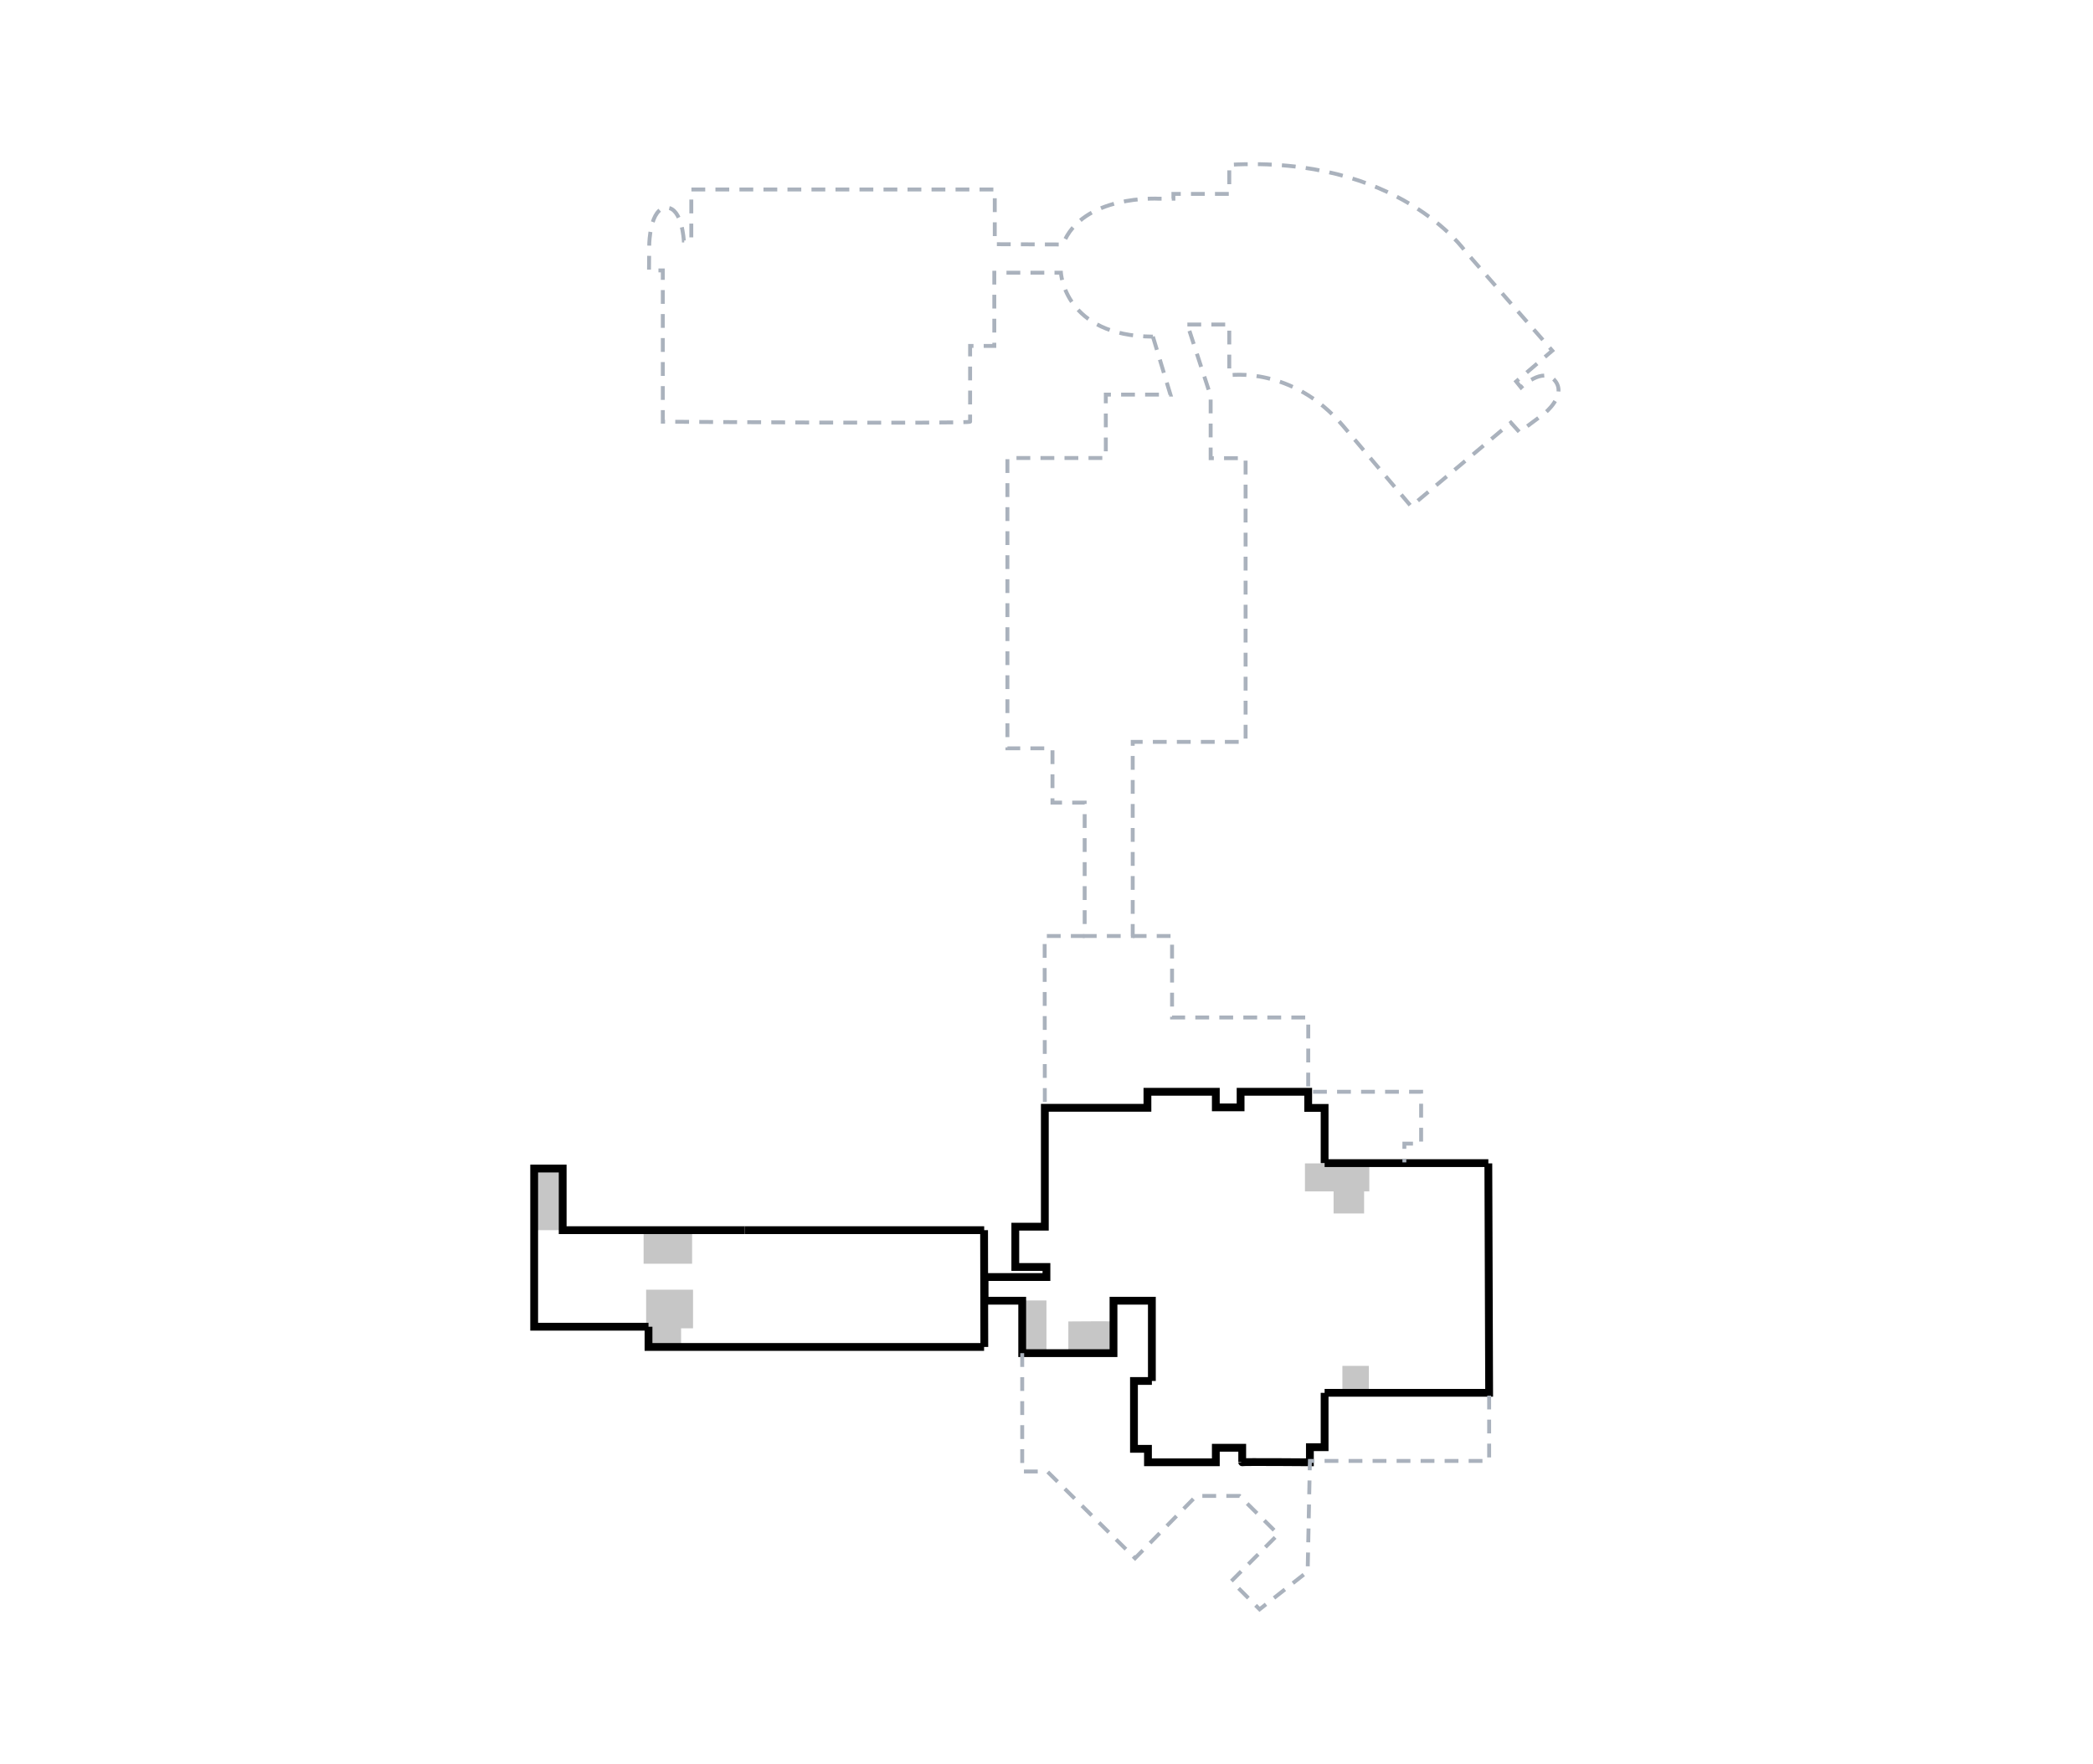
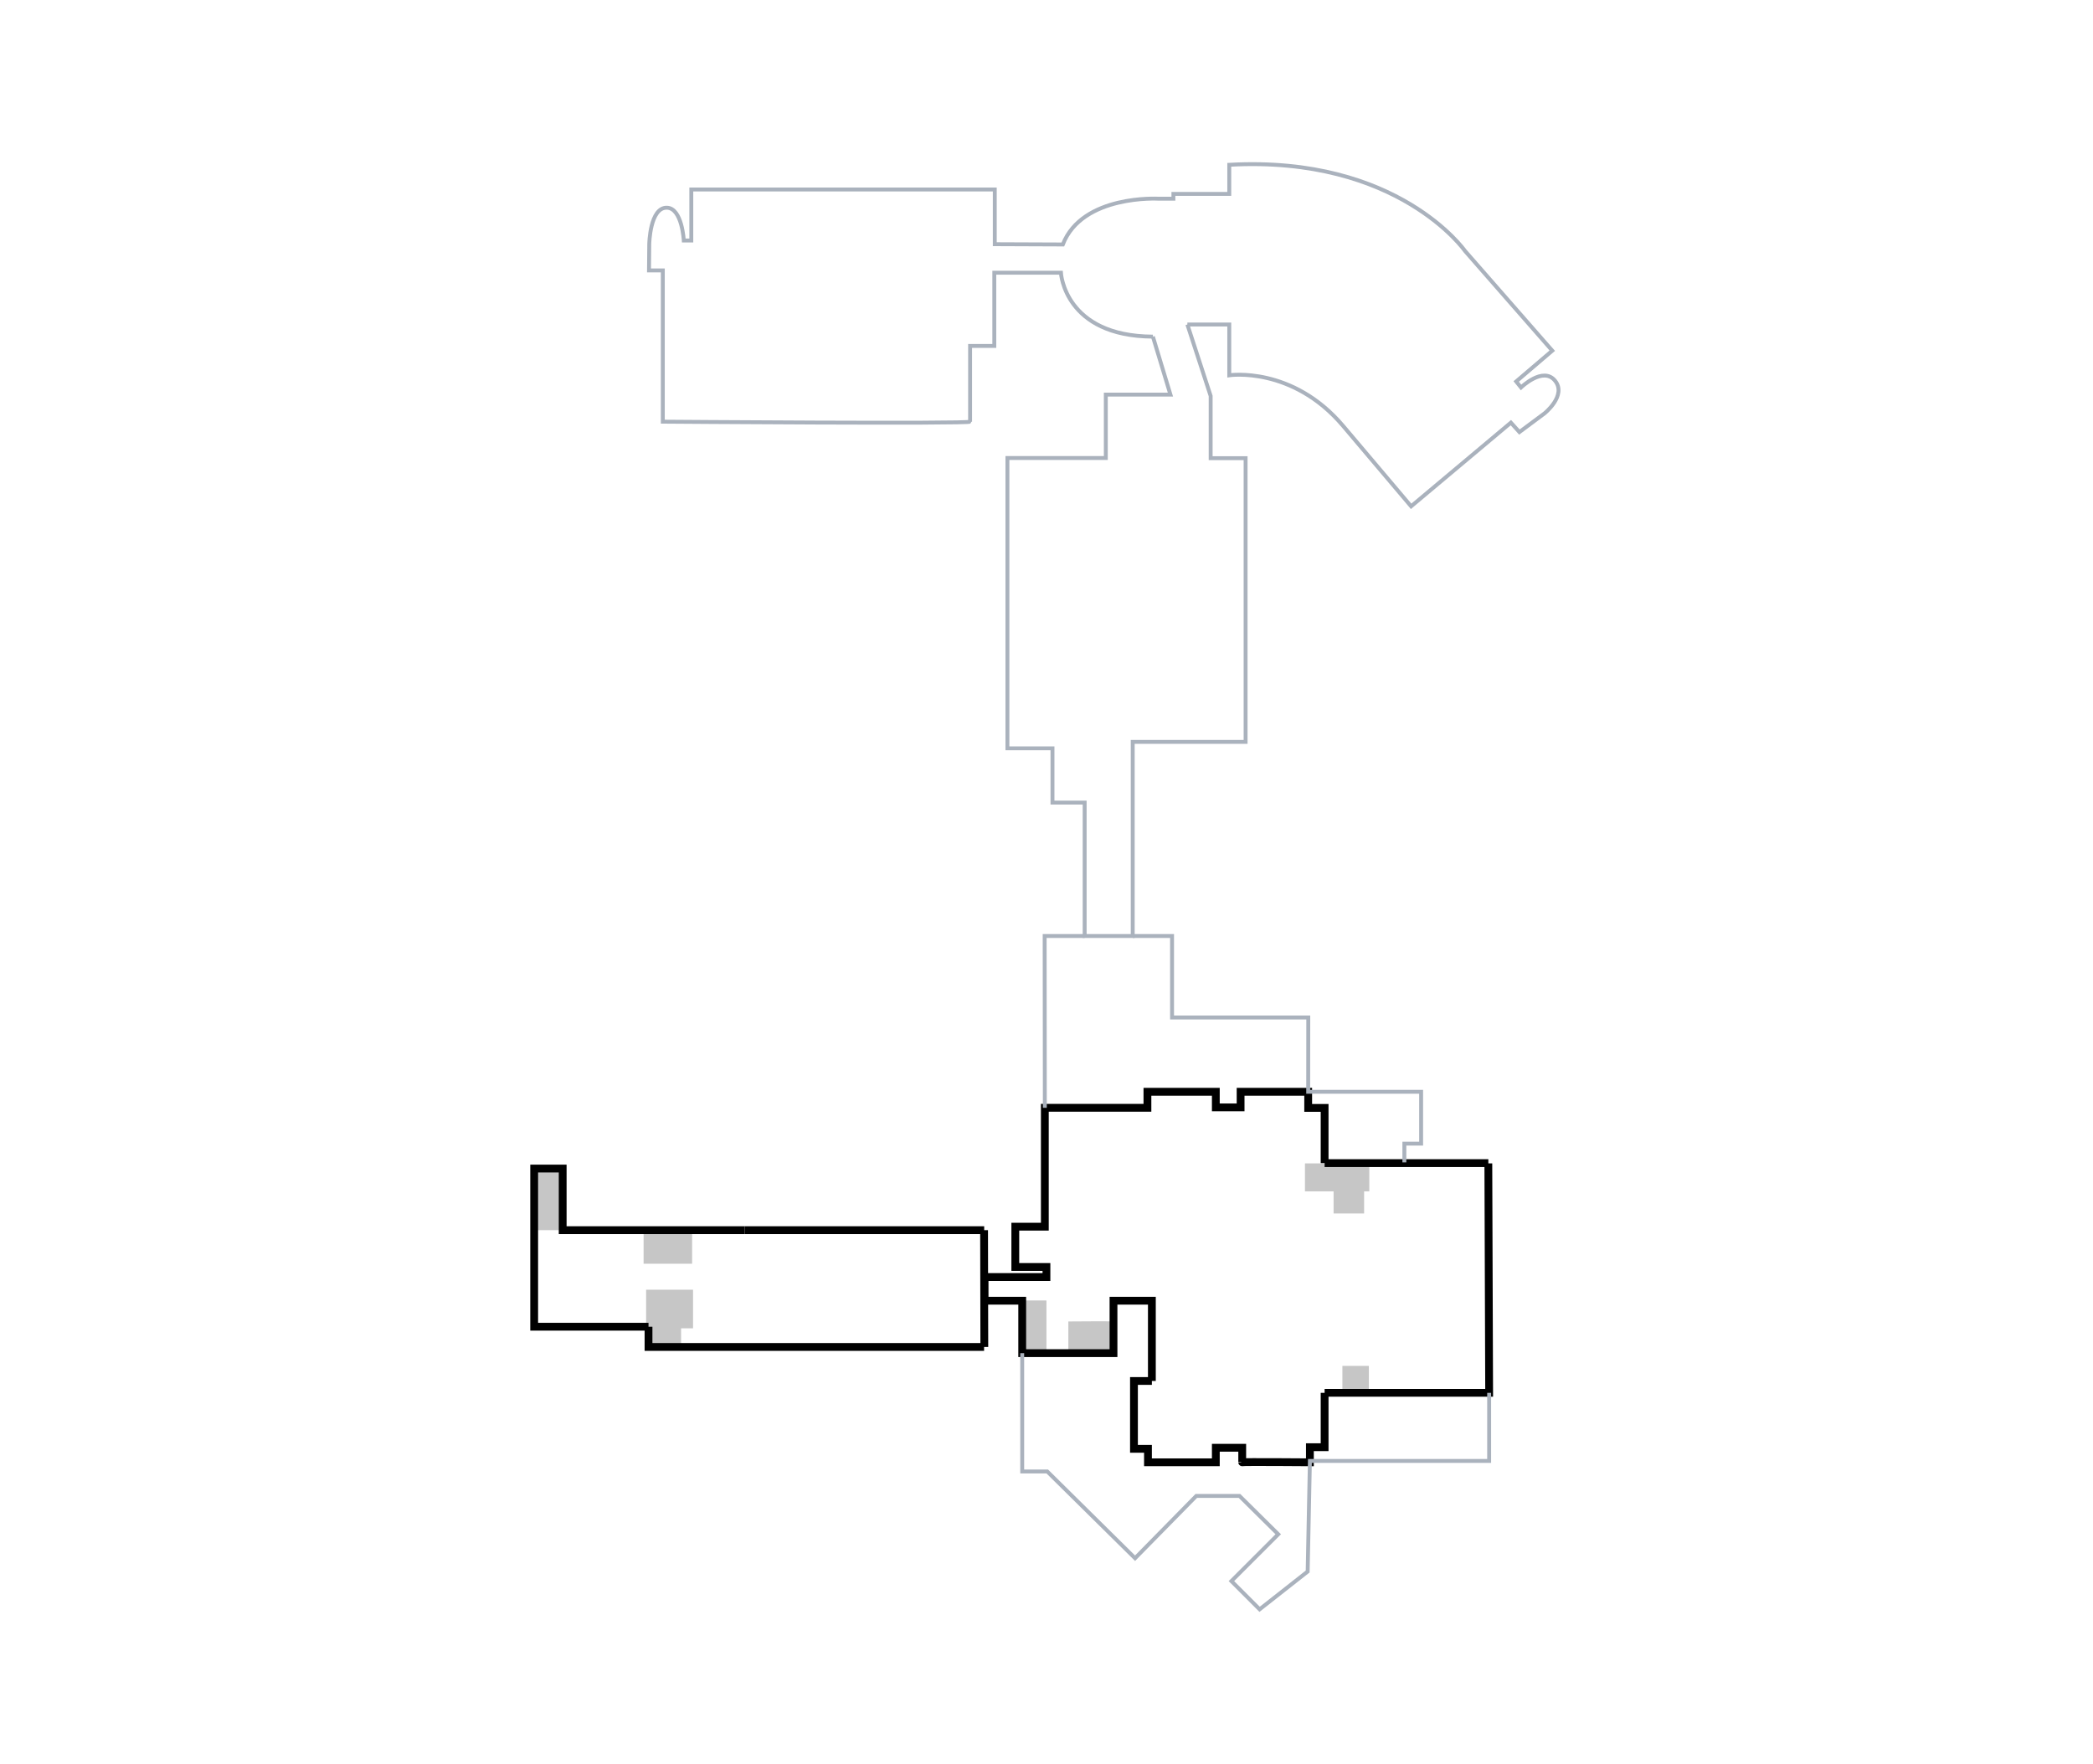
<svg xmlns="http://www.w3.org/2000/svg" id="Layer_1" data-name="Layer 1" viewBox="0 0 6973.28 5874.38">
  <defs>
    <style>
    .cls-1 { fill: none; stroke: #000; stroke-miterlimit: 10; stroke-width: 26px; }
-     .cls-2 { fill: none; stroke: #aab2bd; stroke-miterlimit: 10; stroke-width: 13px; stroke-dasharray: 46 34; }
+     .cls-2 { fill: none; stroke: #000; stroke-miterlimit: 10; stroke-width: 26px; }
    .cls-3 { fill: #c6c6c6; }
+     #LEVEL_4_DASH, #LEVEL_4_DASH * { stroke: #aab2bd !important; stroke-width: 13px !important; stroke-dasharray: 46 34 !important; stroke-linecap: butt !important; }
+     #DASH_5, #DASH_5 * { stroke: #aab2bd !important; stroke-width: 13px !important; stroke-dasharray: 46 34 !important; stroke-linecap: butt !important; }
  </style>
  </defs>
  <g id="EAST_WING_L3" data-name="EAST WING L3">
    <g id="Layer_6" data-name="Layer 6">
      <path class="cls-1" d="m4413.24,4640.4v181.25h-49.04v50.25s-225.49-1.79-225.49,0,0-48.44,0-48.44h-87.92v48.44h-226.08v-44.86h-46.65v-226.08h59.67" />
    </g>
    <g id="Layer_3" data-name="Layer 3">
      <rect class="cls-3" x="3405.72" y="4332.69" width="80.75" height="171.95" />
      <rect class="cls-3" x="4347.74" y="3876.02" width="214.42" height="93.31" />
      <rect class="cls-3" x="4443.15" y="3960.36" width="101.67" height="82.54" />
      <path class="cls-3" d="m3559.43,4508.23v-105.58s144.74-1.19,144.74,0v105.58h-144.74Z" />
      <rect class="cls-3" x="4472.45" y="4550.69" width="88.22" height="84.04" />
    </g>
    <g id="Layer_2" data-name="Layer 2">
      <polyline class="cls-1" points="3837.7 4600.94 3837.7 4333.58 3709.86 4333.58 3709.86 4508.23 3405.72 4508.23 3405.72 4333.58 3278.92 4333.58" />
      <polyline class="cls-1" points="4958.72 3876.02 4961.41 4640.4 4413.24 4640.4" />
      <line class="cls-1" x1="4958.72" y1="3875.13" x2="4413.24" y2="3875.13" />
      <path class="cls-1" d="m3280.11,4332.69c-.14-1.65,0-78.06,0-78.06h206.35v-33.49h-103.77v-134.28h98.39v-396.09h341.82v-53.39h227.88v52.04h82.54v-52.04h225.19v53.83h54.73v183.92" />
    </g>
  </g>
  <g id="WEST_WING_LEVEL_3" data-name="WEST WING LEVEL 3">
    <g id="Layer_3-2" data-name="Layer 3-2">
      <polygon class="cls-3" points="2269.17 4483.79 2269.17 4425.57 2309 4425.57 2309 4296.89 2152.74 4296.89 2152.74 4420.21 2160.66 4420.21 2160.66 4487.62 2269.17 4483.79" />
      <rect class="cls-3" x="2144.32" y="4098.51" width="161.62" height="111.83" />
      <rect class="cls-3" x="1779.72" y="3893.23" width="94.98" height="205.28" />
    </g>
    <g id="Layer_2-2" data-name="Layer 2-2">
      <line class="cls-1" x1="2481.34" y1="4098.51" x2="3279.04" y2="4098.51" />
      <polyline class="cls-1" points="2160.66 4420.21 1779.72 4420.21 1779.72 3893.23 1874.7 3893.23 1874.7 4098.51 2144.32 4098.51 2481.34 4098.51" />
      <polyline class="cls-1" points="3278.7 4487.62 2160.66 4487.62 2160.66 4420.21" />
      <line class="cls-1" x1="3278.7" y1="4098.51" x2="3279.47" y2="4487.62" />
    </g>
  </g>
  <g id="LEVEL_4_DASH" data-name="LEVEL 4 DASH">
    <polyline class="cls-2" points="3841.14 1121.53 3899.5 1314.62 3684.27 1314.62 3684.27 1526.02 3356.44 1526.02 3356.44 2493.18 3506.56 2493.18 3506.56 2673.95 3613.8 2673.95 3613.8 3118.52 3773.9 3118.52 3773.9 2471.74 4149.97 2471.74 4149.97 1526.55 4033.54 1526.55 4033.54 1319.22 3955.97 1081.17" />
    <polyline class="cls-2" points="3613.8 3118.52 3480.51 3118.52 3481.09 3690.77" />
    <polyline class="cls-2" points="3773.9 3118.52 3904.95 3118.52 3904.95 3389.95 4358.81 3389.95 4358.51 3637.37 4734.78 3637.37 4734.78 3810.18 4678.93 3810.18 4678.93 3872.68" />
    <polyline class="cls-2" points="3405.72 4508.23 3405.72 4902.45 3489.15 4902.45 3781.72 5191.48 3985.64 4984.02 4129.66 4984.02 4258.71 5111.69 4102.67 5267.72 4196.66 5361.7 4356.77 5235.81 4364.21 4867.4 4961.41 4867.4 4961.41 4640.4" />
  </g>
  <g id="DASH_5" data-name="DASH 5">
    <path class="cls-2" d="m3955.97,1081.17h139.61v169.11s209.75-31.66,379.51,169.02,226.36,267.59,226.36,267.59l332.43-278.81,28.34,31.4,83.57-62.19s74.98-59.84,35.15-108.86-113.35,22.46-113.35,22.46l-16.08-19.91,120.24-102.64-290.8-332.29s-222.39-318.55-785.37-287v96.9h-186.12v16.09h-49.03s-254.28-15.06-319.4,152.43l-226.74-.91v-182.3h-1011.06v170.05h-25.02s-5.5-107.82-56.17-109.28c-56.93-1.64-58.91,121.53-58.91,121.53l-.83,87.32h45.96v504s1023.83,7.77,1023.83,0v-252.25h80.67v-244.09h221.88s11.47,211.64,306.5,213" />
  </g>
</svg>
